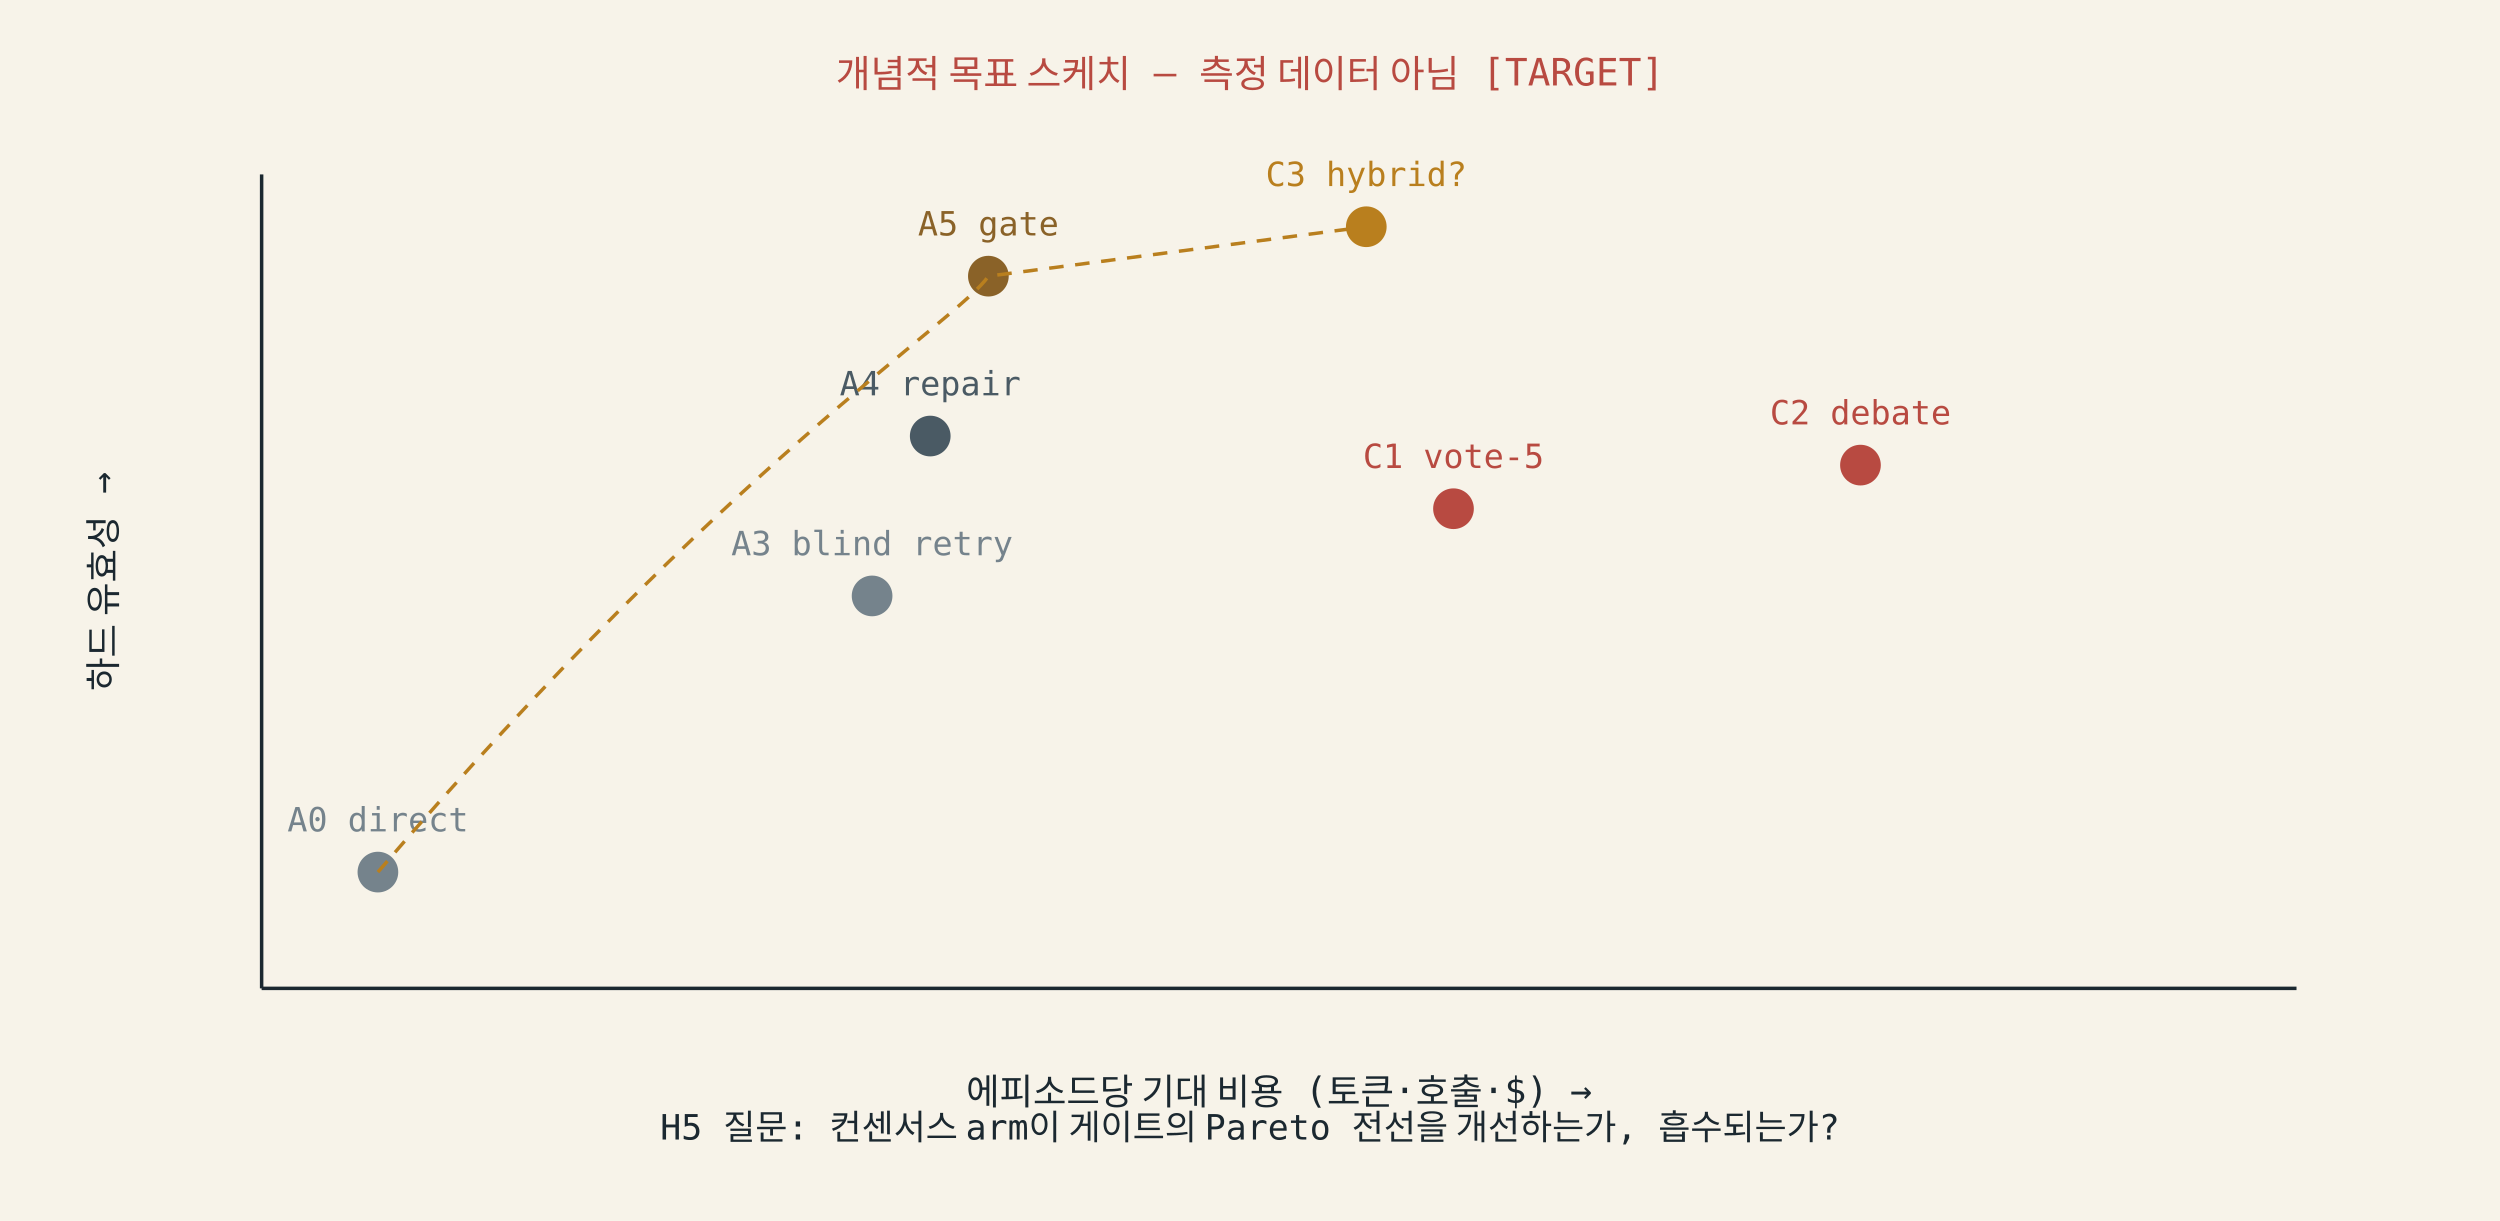
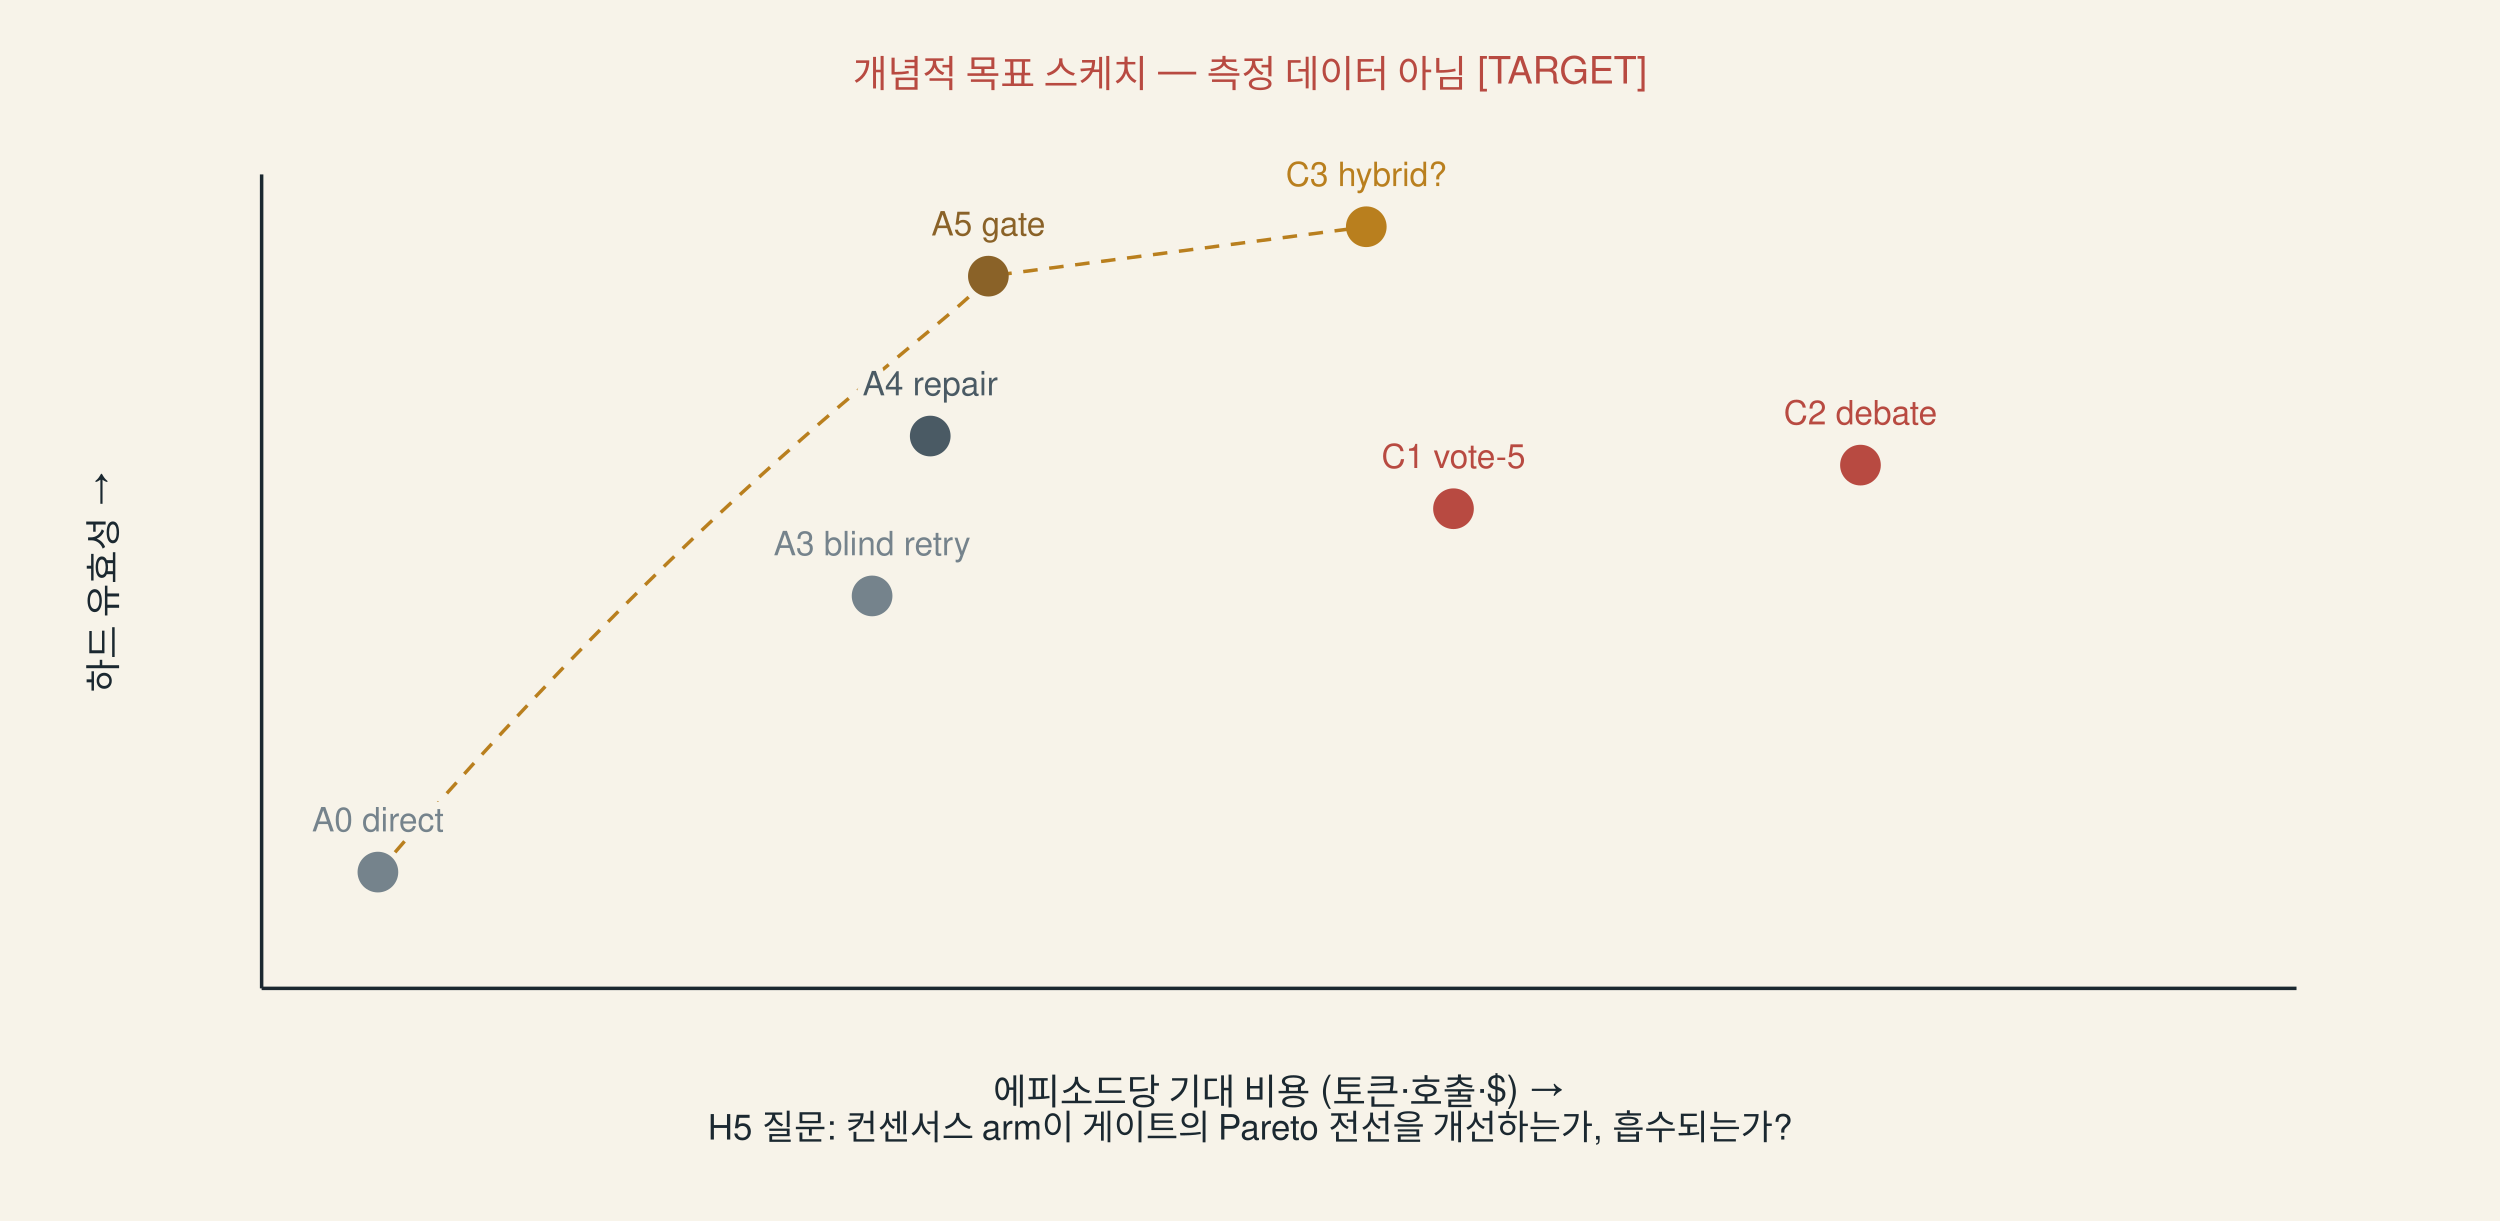
- <svg xmlns="http://www.w3.org/2000/svg" viewBox="0 0 860 420" font-family="ui-monospace, Menlo, monospace">
+ <svg xmlns="http://www.w3.org/2000/svg" width="860" height="420" viewBox="0 0 860 420" role="img" aria-labelledby="svg-title svg-desc" font-family="Noto Sans KR, Apple SD Gothic Neo, Helvetica, Arial, sans-serif">
  <rect x="0" y="0" width="860" height="420" fill="#F7F3E9" />
-   <text x="430" y="30" text-anchor="middle" font-family="ui-monospace, Menlo, monospace" font-size="13" fill="#B84A41">개념적 목표 스케치 — 측정 데이터 아님 [TARGET]</text>
+   <text x="430" y="30" text-anchor="middle" font-family="Noto Sans KR, Apple SD Gothic Neo, Helvetica, Arial, sans-serif" font-size="13" fill="#B84A41">개념적 목표 스케치 — 측정 데이터 아님 [TARGET]</text>
  <line x1="90" y1="340" x2="790" y2="340" stroke="#1B2830" stroke-width="1.2" />
  <line x1="90" y1="60" x2="90" y2="340" stroke="#1B2830" stroke-width="1.2" />
-   <text x="440.0" y="380" text-anchor="middle" font-family="ui-monospace, Menlo, monospace" font-size="12.5" fill="#1B2830">에피소드당 기대 비용 (토큰·호출·$) →</text>
-   <text x="40" y="200.0" text-anchor="middle" font-family="ui-monospace, Menlo, monospace" font-size="12.5" fill="#1B2830" transform="rotate(-90 40 200.0)">하드 유효성 →</text>
+   <text x="440.0" y="380" text-anchor="middle" font-family="Noto Sans KR, Apple SD Gothic Neo, Helvetica, Arial, sans-serif" font-size="12.5" fill="#1B2830">에피소드당 기대 비용 (토큰·호출·$) →</text>
+   <text x="40" y="200.0" text-anchor="middle" font-family="Noto Sans KR, Apple SD Gothic Neo, Helvetica, Arial, sans-serif" font-size="12.5" fill="#1B2830" transform="rotate(-90 40 200.0)">하드 유효성 →</text>
+   <path class="connector" d="M130 300 C 250 160, 330 110, 340 95 L 470 78" fill="none" stroke="#B97F1E" stroke-width="1.2" stroke-dasharray="5 4" />
  <circle cx="130" cy="300" r="7" fill="#75838C" />
-   <text x="130" y="286" text-anchor="middle" font-family="ui-monospace, Menlo, monospace" font-size="11.5" fill="#75838C">A0 direct</text>
+   <text x="130" y="286" text-anchor="middle" font-family="Noto Sans KR, Apple SD Gothic Neo, Helvetica, Arial, sans-serif" font-size="11.5" fill="#75838C" paint-order="stroke" stroke="#F7F3E9" stroke-width="5" stroke-linejoin="round">A0 direct</text>
  <circle cx="300" cy="205" r="7" fill="#75838C" />
-   <text x="300" y="191" text-anchor="middle" font-family="ui-monospace, Menlo, monospace" font-size="11.5" fill="#75838C">A3 blind retry</text>
+   <text x="300" y="191" text-anchor="middle" font-family="Noto Sans KR, Apple SD Gothic Neo, Helvetica, Arial, sans-serif" font-size="11.5" fill="#75838C" paint-order="stroke" stroke="#F7F3E9" stroke-width="5" stroke-linejoin="round">A3 blind retry</text>
  <circle cx="500" cy="175" r="7" fill="#B84A41" />
-   <text x="500" y="161" text-anchor="middle" font-family="ui-monospace, Menlo, monospace" font-size="11.5" fill="#B84A41">C1 vote-5</text>
+   <text x="500" y="161" text-anchor="middle" font-family="Noto Sans KR, Apple SD Gothic Neo, Helvetica, Arial, sans-serif" font-size="11.5" fill="#B84A41" paint-order="stroke" stroke="#F7F3E9" stroke-width="5" stroke-linejoin="round">C1 vote-5</text>
  <circle cx="640" cy="160" r="7" fill="#B84A41" />
-   <text x="640" y="146" text-anchor="middle" font-family="ui-monospace, Menlo, monospace" font-size="11.5" fill="#B84A41">C2 debate</text>
+   <text x="640" y="146" text-anchor="middle" font-family="Noto Sans KR, Apple SD Gothic Neo, Helvetica, Arial, sans-serif" font-size="11.5" fill="#B84A41" paint-order="stroke" stroke="#F7F3E9" stroke-width="5" stroke-linejoin="round">C2 debate</text>
  <circle cx="320" cy="150" r="7" fill="#4A5A64" />
-   <text x="320" y="136" text-anchor="middle" font-family="ui-monospace, Menlo, monospace" font-size="11.5" fill="#4A5A64">A4 repair</text>
+   <text x="320" y="136" text-anchor="middle" font-family="Noto Sans KR, Apple SD Gothic Neo, Helvetica, Arial, sans-serif" font-size="11.5" fill="#4A5A64" paint-order="stroke" stroke="#F7F3E9" stroke-width="5" stroke-linejoin="round">A4 repair</text>
  <circle cx="340" cy="95" r="7" fill="#8A6228" />
-   <text x="340" y="81" text-anchor="middle" font-family="ui-monospace, Menlo, monospace" font-size="11.5" fill="#8A6228">A5 gate</text>
+   <text x="340" y="81" text-anchor="middle" font-family="Noto Sans KR, Apple SD Gothic Neo, Helvetica, Arial, sans-serif" font-size="11.5" fill="#8A6228" paint-order="stroke" stroke="#F7F3E9" stroke-width="5" stroke-linejoin="round">A5 gate</text>
  <circle cx="470" cy="78" r="7" fill="#B97F1E" />
-   <text x="470" y="64" text-anchor="middle" font-family="ui-monospace, Menlo, monospace" font-size="11.5" fill="#B97F1E">C3 hybrid?</text>
-   <path d="M130 300 C 250 160, 330 110, 340 95 L 470 78" fill="none" stroke="#B97F1E" stroke-width="1.2" stroke-dasharray="5 4" />
-   <text x="430" y="392" text-anchor="middle" font-family="ui-monospace, Menlo, monospace" font-size="12" fill="#1B2830">H5 질문: 컨센서스 arm이 게이트의 Pareto 전선을 개선하는가, 흡수되는가?</text>
+   <text x="470" y="64" text-anchor="middle" font-family="Noto Sans KR, Apple SD Gothic Neo, Helvetica, Arial, sans-serif" font-size="11.5" fill="#B97F1E" paint-order="stroke" stroke="#F7F3E9" stroke-width="5" stroke-linejoin="round">C3 hybrid?</text>
+   <text x="430" y="392" text-anchor="middle" font-family="Noto Sans KR, Apple SD Gothic Neo, Helvetica, Arial, sans-serif" font-size="12" fill="#1B2830">H5 질문: 컨센서스 arm이 게이트의 Pareto 전선을 개선하는가, 흡수되는가?</text>
</svg>
